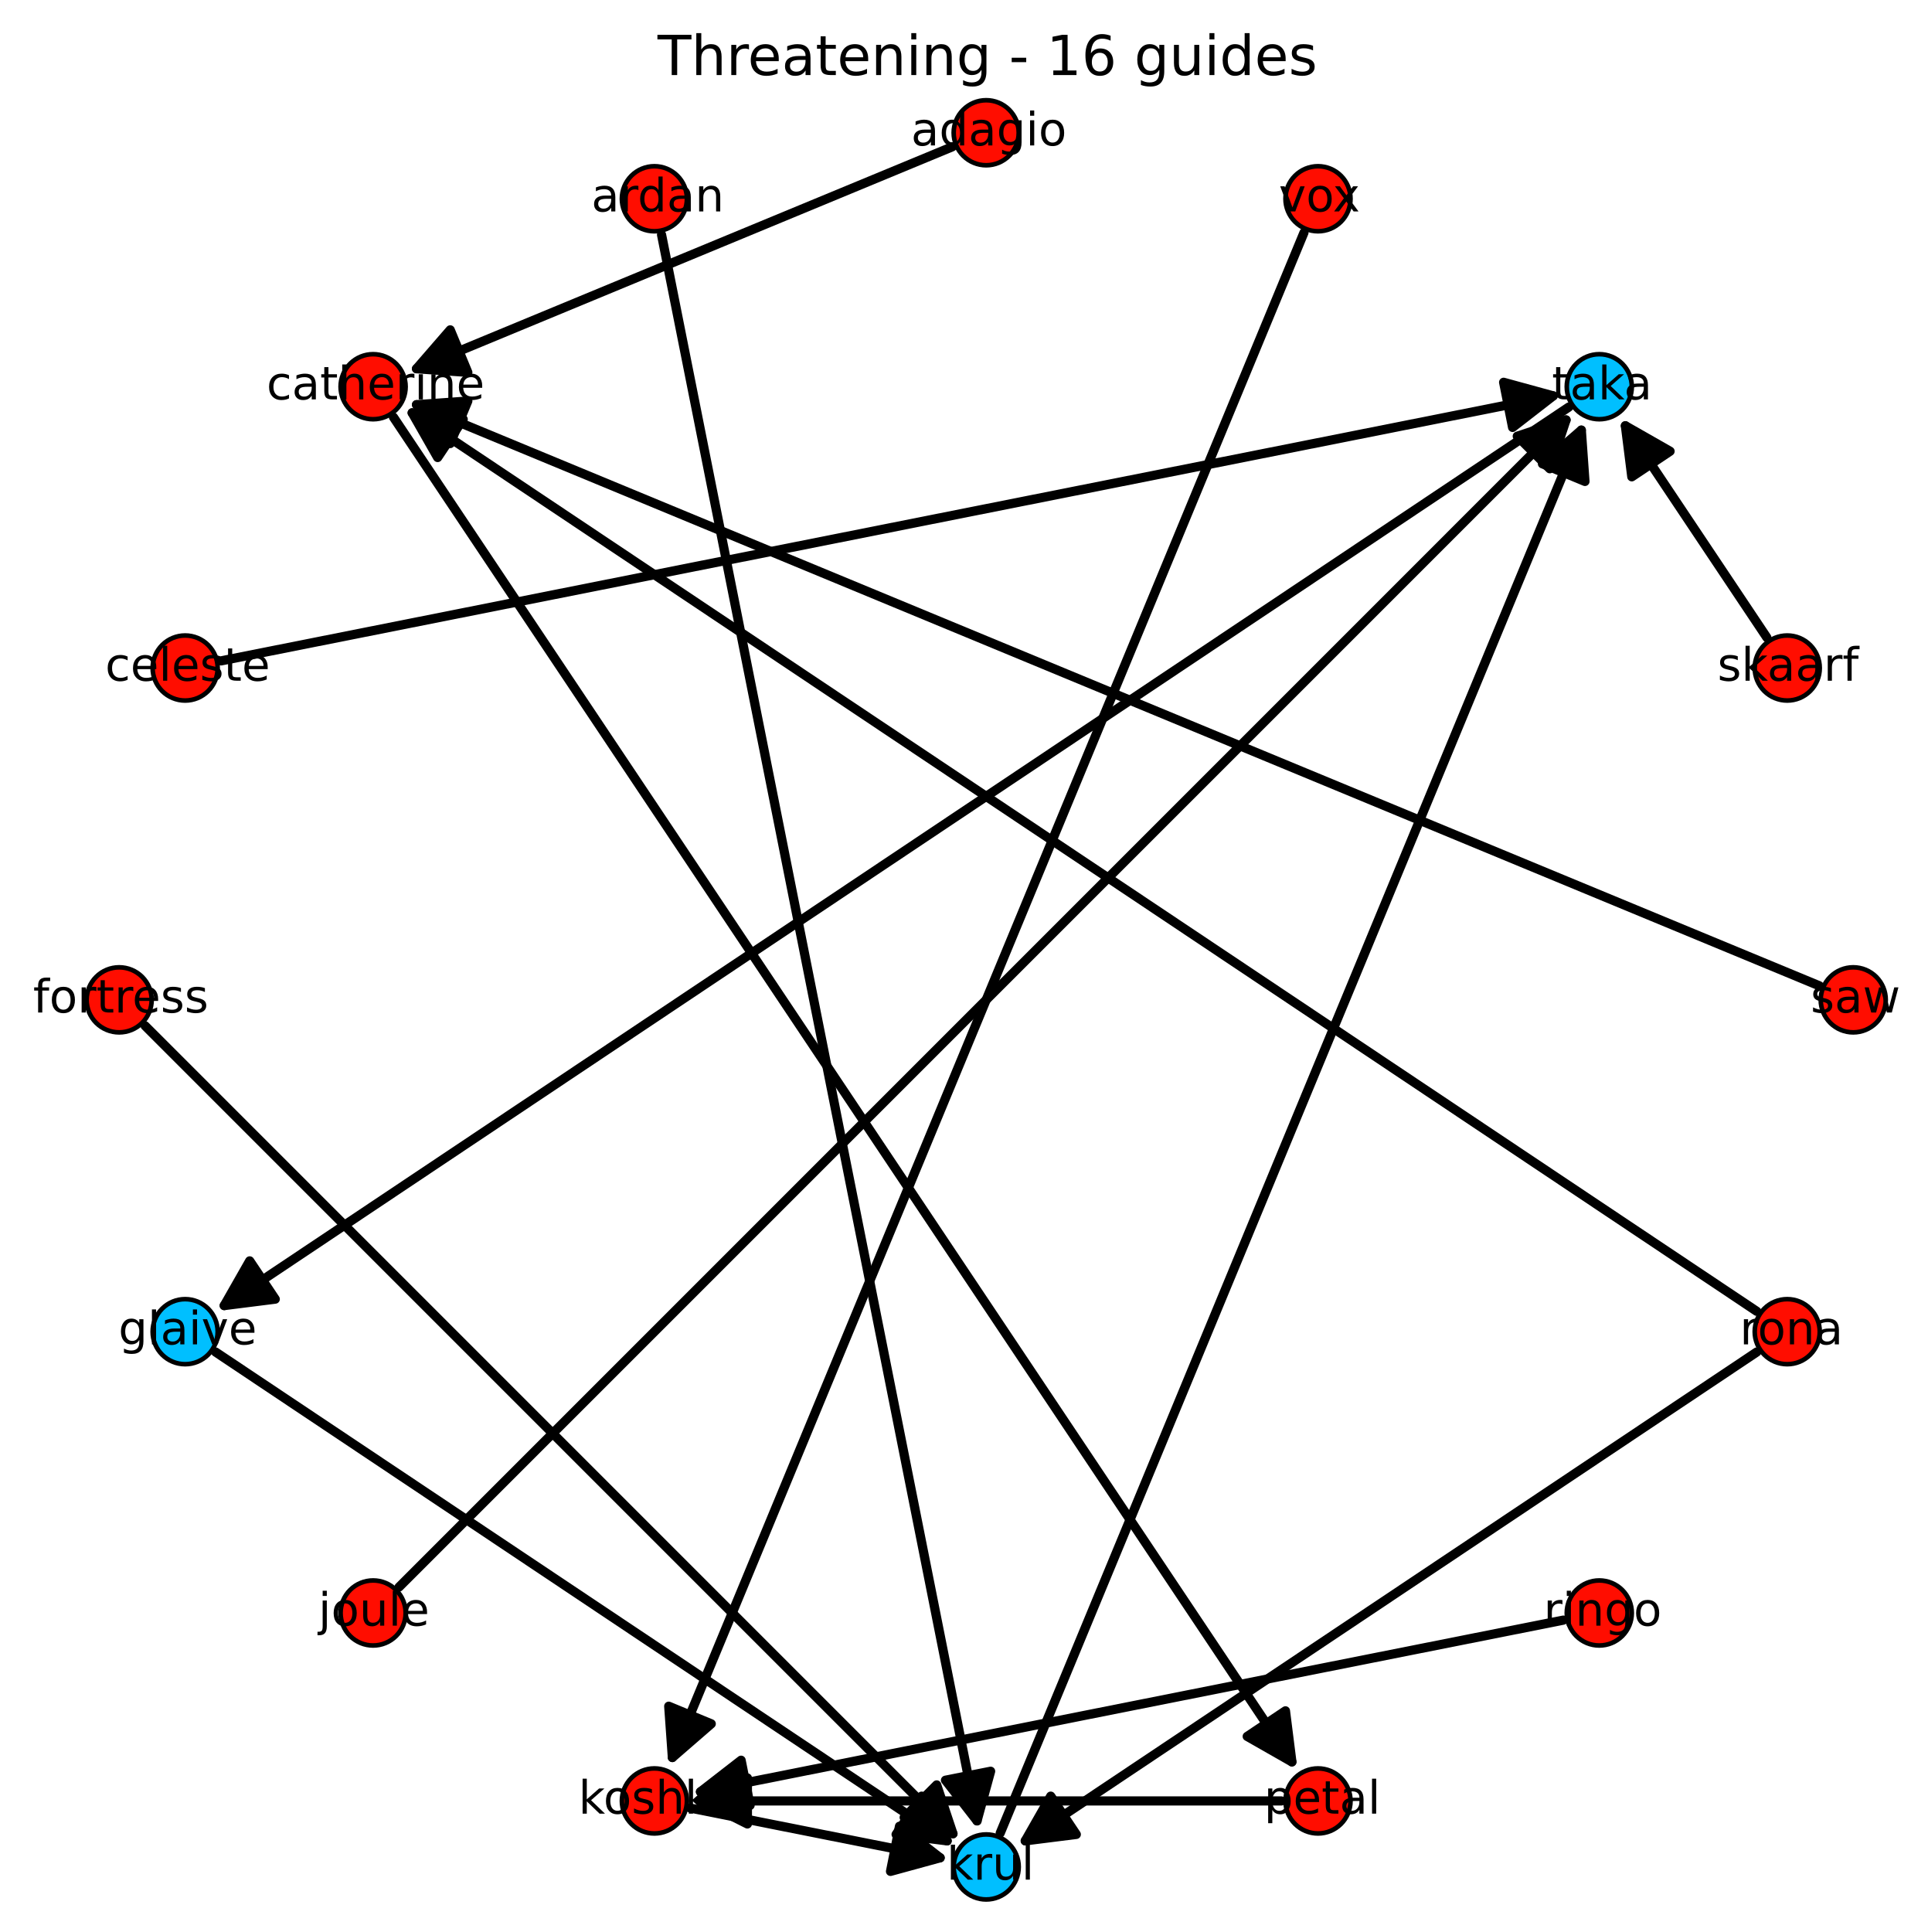
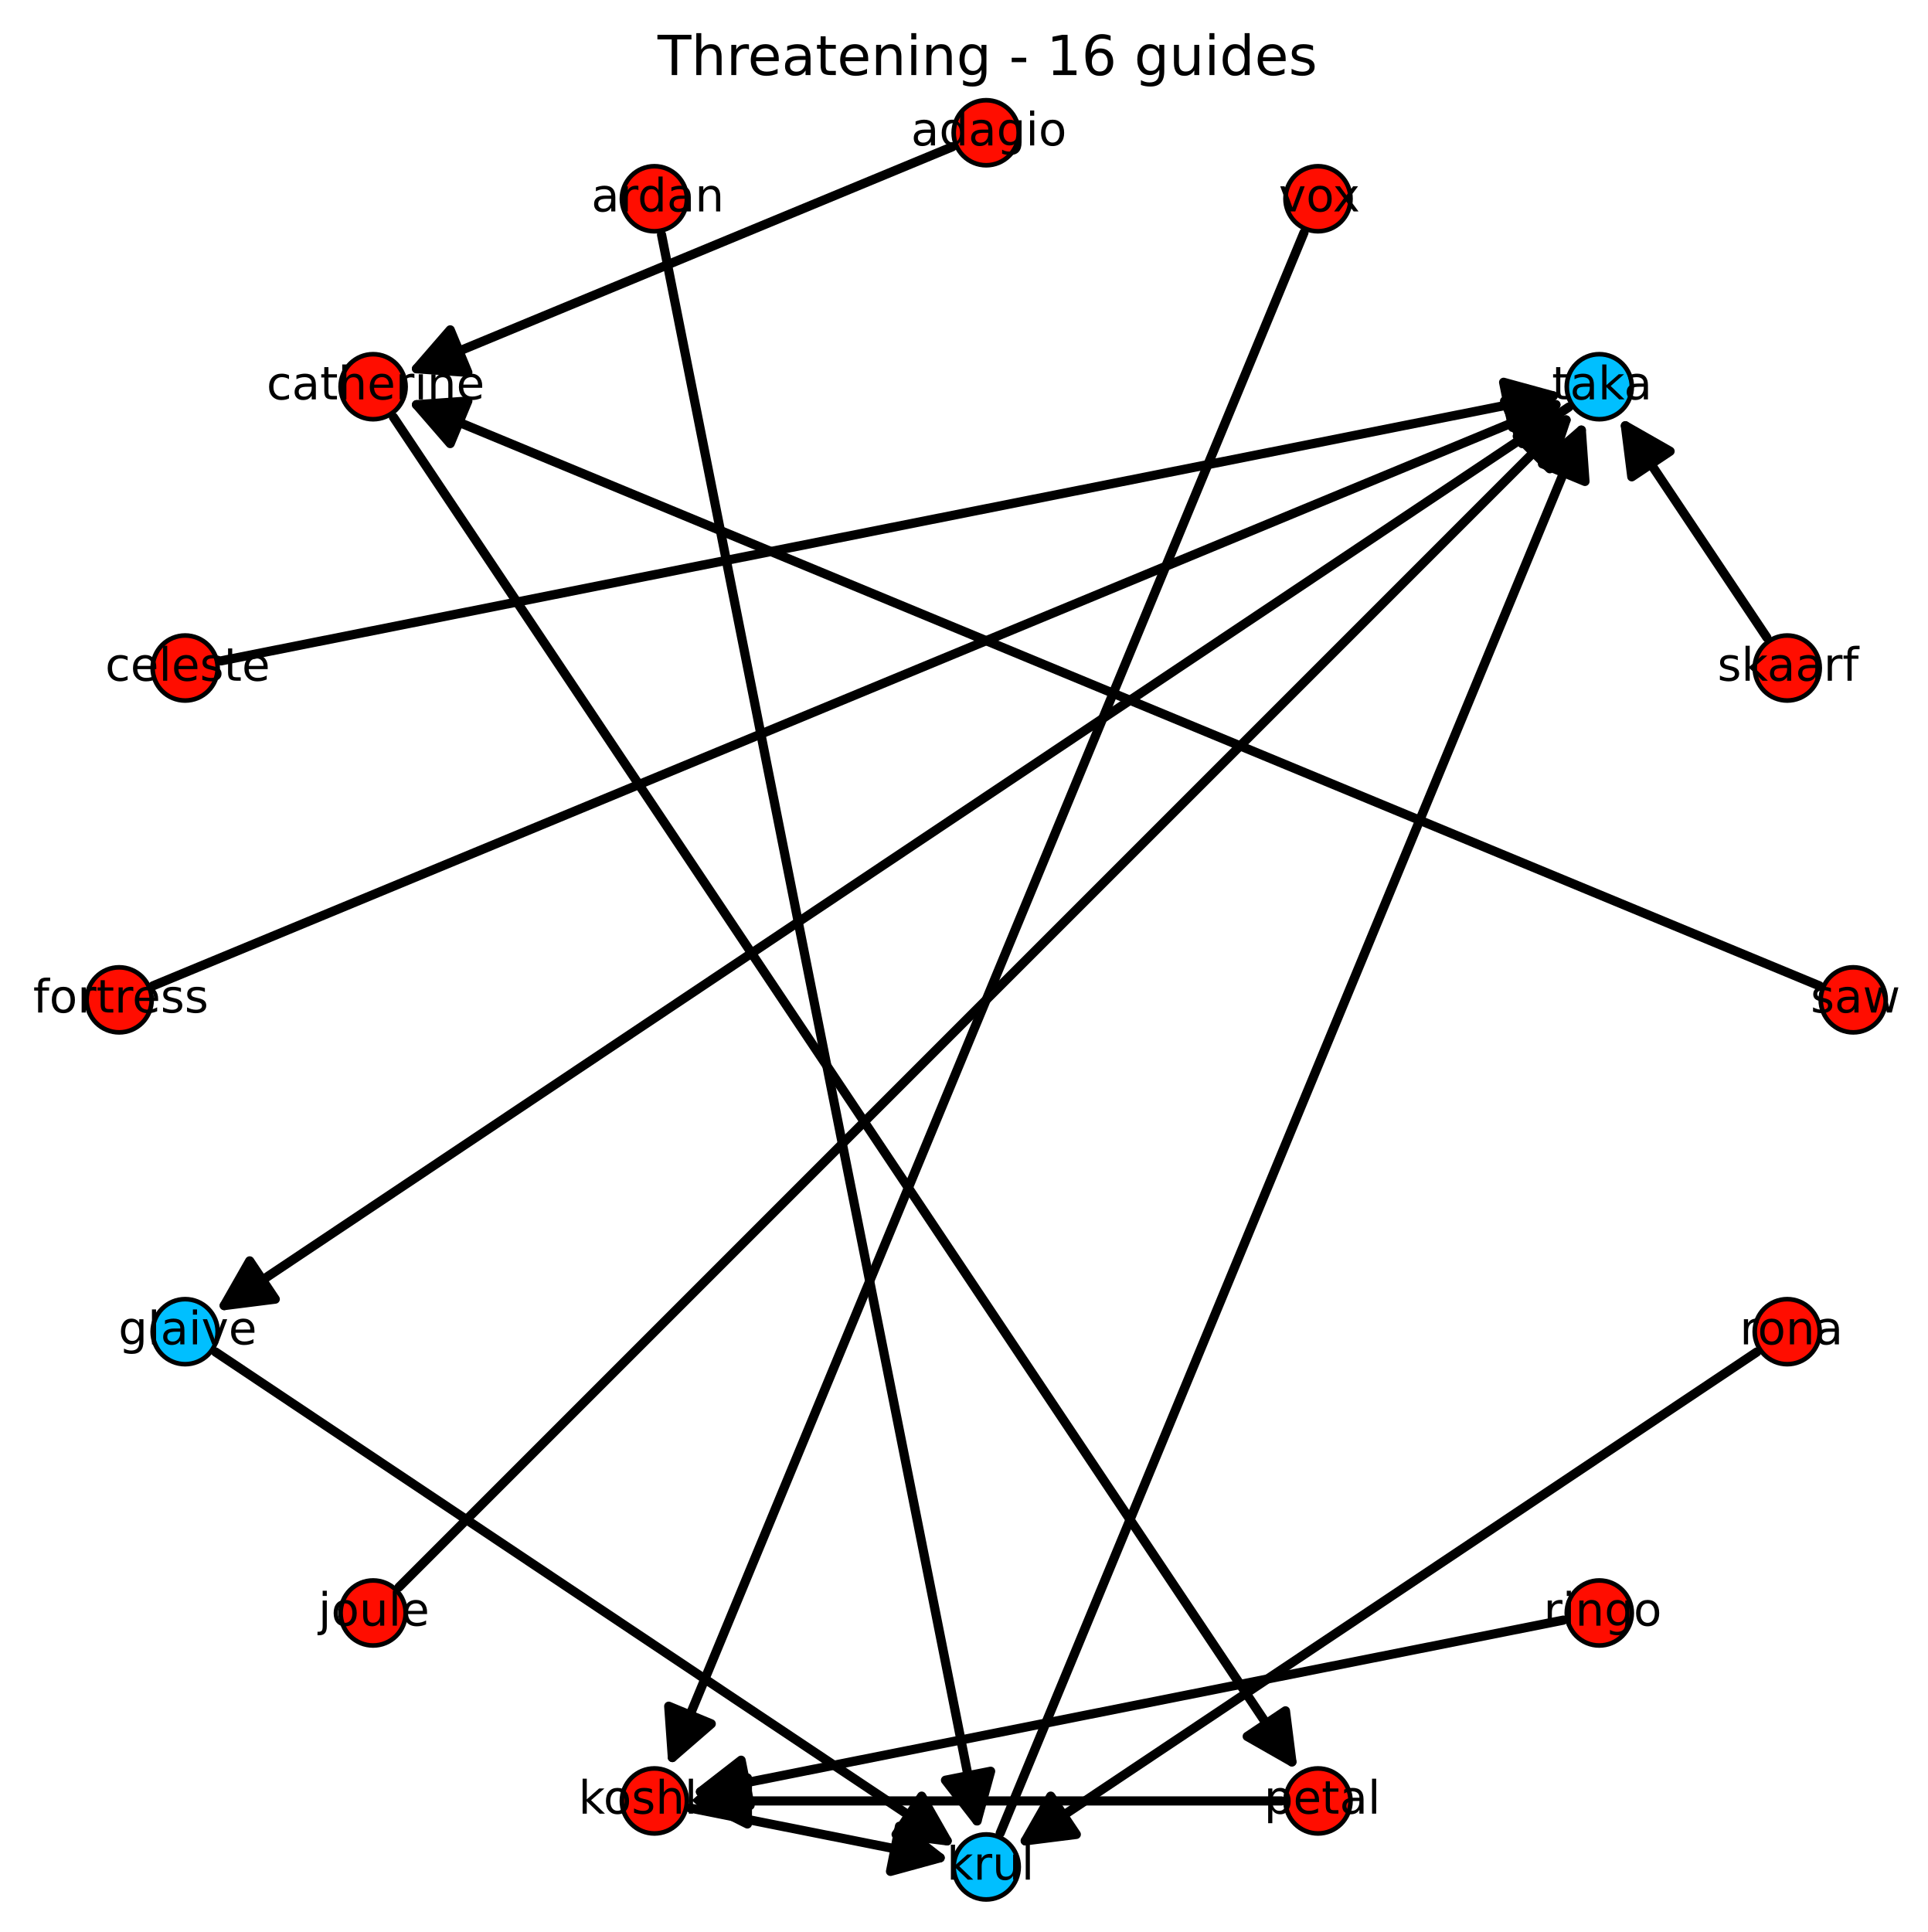
<svg xmlns="http://www.w3.org/2000/svg" xmlns:xlink="http://www.w3.org/1999/xlink" height="420pt" version="1.1" viewBox="0 0 419 420" width="419pt">
  <defs>
    <style type="text/css">
*{stroke-linecap:butt;stroke-linejoin:round;}
  </style>
  </defs>
  <g id="figure_1">
    <g id="patch_1">
      <path d=" M0 420.598 L419.383 420.598 L419.383 0 L0 0 z " style="fill:#ffffff;" />
    </g>
    <g id="axes_1">
      <g id="patch_2">
        <path d=" M18.366 413.398 L410.445 413.398 L410.445 21.318 L18.366 21.318 z " style="fill:#ffffff;" />
      </g>
      <g id="patch_3">
-         <path clip-path="url(#pb7fbeb4136)" d=" M31.546 222.999 Q120.153 311.606 207.18 398.632" style="fill:none;stroke:#000000;stroke-linecap:round;stroke-width:2.0;" />
-         <path clip-path="url(#pb7fbeb4136)" d=" M203.644 388.026 L207.18 398.632 L196.573 395.097 L203.644 388.026 z " style="stroke:#000000;stroke-linecap:round;stroke-width:2.0;" />
-       </g>
-       <g id="patch_4">
        <path clip-path="url(#pb7fbeb4136)" d=" M207.031 31.913 Q147.76 56.464 90.556 80.158" style="fill:none;stroke:#000000;stroke-linecap:round;stroke-width:2.0;" />
        <path clip-path="url(#pb7fbeb4136)" d=" M101.708 80.951 L90.556 80.158 L97.881 71.712 L101.708 80.951 z " style="stroke:#000000;stroke-linecap:round;stroke-width:2.0;" />
      </g>
-       <g id="patch_5">
+       <g id="patch_4">
        <path clip-path="url(#pb7fbeb4136)" d=" M48.084 143.665 Q193.978 114.645 337.68 86.061" style="fill:none;stroke:#000000;stroke-linecap:round;stroke-width:2.0;" />
        <path clip-path="url(#pb7fbeb4136)" d=" M326.897 83.108 L337.68 86.061 L328.847 92.915 L326.897 83.108 z " style="stroke:#000000;stroke-linecap:round;stroke-width:2.0;" />
      </g>
-       <g id="patch_6">
+       <g id="patch_5">
        <path clip-path="url(#pb7fbeb4136)" d=" M143.827 51.034 Q178.338 224.533 212.413 395.839" style="fill:none;stroke:#000000;stroke-linecap:round;stroke-width:2.0;" />
        <path clip-path="url(#pb7fbeb4136)" d=" M215.366 385.056 L212.413 395.839 L205.558 387.006 L215.366 385.056 z " style="stroke:#000000;stroke-linecap:round;stroke-width:2.0;" />
      </g>
-       <g id="patch_7">
+       <g id="patch_6">
        <path clip-path="url(#pb7fbeb4136)" d=" M48.749 283.818 Q193.975 186.781 341.06 88.502" style="fill:none;stroke:#000000;stroke-linecap:round;stroke-width:2.0;" />
        <path clip-path="url(#pb7fbeb4136)" d=" M59.842 282.419 L48.749 283.818 L54.286 274.105 L59.842 282.419 z " style="stroke:#000000;stroke-linecap:round;stroke-width:2.0;" />
      </g>
-       <g id="patch_8">
+       <g id="patch_7">
        <path clip-path="url(#pb7fbeb4136)" d=" M152.29 389.516 Q244.984 371.078 339.871 352.204" style="fill:none;stroke:#000000;stroke-linecap:round;stroke-width:2.0;" />
        <path clip-path="url(#pb7fbeb4136)" d=" M163.073 392.469 L152.29 389.516 L161.122 382.661 L163.073 392.469 z " style="stroke:#000000;stroke-linecap:round;stroke-width:2.0;" />
      </g>
-       <g id="patch_9">
+       <g id="patch_8">
        <path clip-path="url(#pb7fbeb4136)" d=" M146.18 382.069 Q214.405 217.358 283.487 50.581" style="fill:none;stroke:#000000;stroke-linecap:round;stroke-width:2.0;" />
        <path clip-path="url(#pb7fbeb4136)" d=" M154.626 374.744 L146.18 382.069 L145.387 370.917 L154.626 374.744 z " style="stroke:#000000;stroke-linecap:round;stroke-width:2.0;" />
      </g>
-       <g id="patch_10">
+       <g id="patch_9">
        <path clip-path="url(#pb7fbeb4136)" d=" M150.093 393.066 Q178.338 398.684 204.389 403.866" style="fill:none;stroke:#000000;stroke-linecap:round;stroke-width:2.0;" />
        <path clip-path="url(#pb7fbeb4136)" d=" M195.557 397.011 L204.389 403.866 L193.606 406.819 L195.557 397.011 z " style="stroke:#000000;stroke-linecap:round;stroke-width:2.0;" />
+       </g>
+       <g id="patch_10">
+         <path clip-path="url(#pb7fbeb4136)" d=" M33.278 214.304 Q186.801 150.713 338.258 87.978" style="fill:none;stroke:#000000;stroke-linecap:round;stroke-width:2.0;" />
+         <path clip-path="url(#pb7fbeb4136)" d=" M327.105 87.185 L338.258 87.978 L330.932 96.424 L327.105 87.185 z " style="stroke:#000000;stroke-linecap:round;stroke-width:2.0;" />
      </g>
      <g id="patch_11">
        <path clip-path="url(#pb7fbeb4136)" d=" M217.459 398.486 Q281.05 244.963 343.786 93.506" style="fill:none;stroke:#000000;stroke-linecap:round;stroke-width:2.0;" />
        <path clip-path="url(#pb7fbeb4136)" d=" M335.34 100.831 L343.786 93.506 L344.579 104.658 L335.34 100.831 z " style="stroke:#000000;stroke-linecap:round;stroke-width:2.0;" />
      </g>
      <g id="patch_12">
        <path clip-path="url(#pb7fbeb4136)" d=" M152.488 391.509 Q214.406 391.509 278.56 391.509" style="fill:none;stroke:#000000;stroke-linecap:round;stroke-width:2.0;" />
        <path clip-path="url(#pb7fbeb4136)" d=" M162.488 396.509 L152.488 391.509 L162.488 386.509 L162.488 396.509 z " style="stroke:#000000;stroke-linecap:round;stroke-width:2.0;" />
      </g>
      <g id="patch_13">
        <path clip-path="url(#pb7fbeb4136)" d=" M86.76 345.004 Q214.405 217.358 340.47 91.293" style="fill:none;stroke:#000000;stroke-linecap:round;stroke-width:2.0;" />
        <path clip-path="url(#pb7fbeb4136)" d=" M329.863 94.829 L340.47 91.293 L336.935 101.9 L329.863 94.829 z " style="stroke:#000000;stroke-linecap:round;stroke-width:2.0;" />
      </g>
      <g id="patch_14">
        <path clip-path="url(#pb7fbeb4136)" d=" M222.9 400.182 Q301.482 347.675 381.924 293.926" style="fill:none;stroke:#000000;stroke-linecap:round;stroke-width:2.0;" />
        <path clip-path="url(#pb7fbeb4136)" d=" M233.993 398.784 L222.9 400.182 L228.437 390.469 L233.993 398.784 z " style="stroke:#000000;stroke-linecap:round;stroke-width:2.0;" />
      </g>
      <g id="patch_15">
-         <path clip-path="url(#pb7fbeb4136)" d=" M89.611 89.745 Q234.837 186.782 381.922 285.061" style="fill:none;stroke:#000000;stroke-linecap:round;stroke-width:2.0;" />
-         <path clip-path="url(#pb7fbeb4136)" d=" M95.148 99.458 L89.611 89.745 L100.703 91.143 L95.148 99.458 z " style="stroke:#000000;stroke-linecap:round;stroke-width:2.0;" />
-       </g>
-       <g id="patch_16">
        <path clip-path="url(#pb7fbeb4136)" d=" M90.554 87.978 Q242.011 150.714 395.534 214.305" style="fill:none;stroke:#000000;stroke-linecap:round;stroke-width:2.0;" />
        <path clip-path="url(#pb7fbeb4136)" d=" M97.88 96.424 L90.554 87.978 L101.706 87.185 L97.88 96.424 z " style="stroke:#000000;stroke-linecap:round;stroke-width:2.0;" />
      </g>
-       <g id="patch_17">
+       <g id="patch_16">
        <path clip-path="url(#pb7fbeb4136)" d=" M85.55 90.704 Q183.829 237.789 280.866 383.015" style="fill:none;stroke:#000000;stroke-linecap:round;stroke-width:2.0;" />
        <path clip-path="url(#pb7fbeb4136)" d=" M279.467 371.923 L280.866 383.015 L271.153 377.479 L279.467 371.923 z " style="stroke:#000000;stroke-linecap:round;stroke-width:2.0;" />
      </g>
-       <g id="patch_18">
+       <g id="patch_17">
        <path clip-path="url(#pb7fbeb4136)" d=" M46.889 293.928 Q127.331 347.677 205.913 400.184" style="fill:none;stroke:#000000;stroke-linecap:round;stroke-width:2.0;" />
        <path clip-path="url(#pb7fbeb4136)" d=" M200.376 390.471 L205.913 400.184 L194.821 398.785 L200.376 390.471 z " style="stroke:#000000;stroke-linecap:round;stroke-width:2.0;" />
      </g>
-       <g id="patch_19">
+       <g id="patch_18">
        <path clip-path="url(#pb7fbeb4136)" d=" M384.125 138.59 Q368.126 114.645 353.369 92.56" style="fill:none;stroke:#000000;stroke-linecap:round;stroke-width:2.0;" />
        <path clip-path="url(#pb7fbeb4136)" d=" M354.767 103.652 L353.369 92.56 L363.082 98.097 L354.767 103.652 z " style="stroke:#000000;stroke-linecap:round;stroke-width:2.0;" />
      </g>
      <g id="matplotlib.axis_1" />
      <g id="matplotlib.axis_2" />
      <g id="text_1">
        <defs>
          <path id="BitstreamVeraSans-Roman-20" />
          <path d=" M12.406 8.297 L28.516 8.297 L28.516 63.922 L10.984 60.406 L10.984 69.391 L28.422 72.906 L38.281 72.906 L38.281 8.297 L54.391 8.297 L54.391 0 L12.406 0 z " id="BitstreamVeraSans-Roman-31" />
          <path d=" M33.016 40.375 Q26.375 40.375 22.484 35.828 Q18.609 31.297 18.609 23.391 Q18.609 15.531 22.484 10.953 Q26.375 6.391 33.016 6.391 Q39.656 6.391 43.531 10.953 Q47.406 15.531 47.406 23.391 Q47.406 31.297 43.531 35.828 Q39.656 40.375 33.016 40.375 M52.594 71.297 L52.594 62.312 Q48.875 64.062 45.094 64.984 Q41.312 65.922 37.594 65.922 Q27.828 65.922 22.672 59.328 Q17.531 52.734 16.797 39.406 Q19.672 43.656 24.016 45.922 Q28.375 48.188 33.594 48.188 Q44.578 48.188 50.953 41.516 Q57.328 34.859 57.328 23.391 Q57.328 12.156 50.688 5.359 Q44.047 -1.422 33.016 -1.422 Q20.359 -1.422 13.672 8.266 Q6.984 17.969 6.984 36.375 Q6.984 53.656 15.188 63.938 Q23.391 74.219 37.203 74.219 Q40.922 74.219 44.703 73.484 Q48.484 72.75 52.594 71.297" id="BitstreamVeraSans-Roman-36" />
          <path d=" M54.891 33.016 L54.891 0 L45.906 0 L45.906 32.719 Q45.906 40.484 42.875 44.328 Q39.844 48.188 33.797 48.188 Q26.516 48.188 22.312 43.547 Q18.109 38.922 18.109 30.906 L18.109 0 L9.078 0 L9.078 54.688 L18.109 54.688 L18.109 46.188 Q21.344 51.125 25.703 53.562 Q30.078 56 35.797 56 Q45.219 56 50.047 50.172 Q54.891 44.344 54.891 33.016" id="BitstreamVeraSans-Roman-6e" />
          <path d=" M34.281 27.484 Q23.391 27.484 19.188 25 Q14.984 22.516 14.984 16.5 Q14.984 11.719 18.141 8.906 Q21.297 6.109 26.703 6.109 Q34.188 6.109 38.703 11.406 Q43.219 16.703 43.219 25.484 L43.219 27.484 z  M52.203 31.203 L52.203 0 L43.219 0 L43.219 8.297 Q40.141 3.328 35.547 0.953 Q30.953 -1.422 24.312 -1.422 Q15.922 -1.422 10.953 3.297 Q6 8.016 6 15.922 Q6 25.141 12.172 29.828 Q18.359 34.516 30.609 34.516 L43.219 34.516 L43.219 35.406 Q43.219 41.609 39.141 45 Q35.062 48.391 27.688 48.391 Q23 48.391 18.547 47.266 Q14.109 46.141 10.016 43.891 L10.016 52.203 Q14.938 54.109 19.578 55.047 Q24.219 56 28.609 56 Q40.484 56 46.344 49.844 Q52.203 43.703 52.203 31.203" id="BitstreamVeraSans-Roman-61" />
          <path d=" M44.281 53.078 L44.281 44.578 Q40.484 46.531 36.375 47.5 Q32.281 48.484 27.875 48.484 Q21.188 48.484 17.844 46.438 Q14.5 44.391 14.5 40.281 Q14.5 37.156 16.891 35.375 Q19.281 33.594 26.516 31.984 L29.594 31.297 Q39.156 29.25 43.188 25.516 Q47.219 21.781 47.219 15.094 Q47.219 7.469 41.188 3.016 Q35.156 -1.422 24.609 -1.422 Q20.219 -1.422 15.453 -0.562 Q10.688 0.297 5.422 2 L5.422 11.281 Q10.406 8.688 15.234 7.391 Q20.062 6.109 24.812 6.109 Q31.156 6.109 34.562 8.281 Q37.984 10.453 37.984 14.406 Q37.984 18.062 35.516 20.016 Q33.062 21.969 24.703 23.781 L21.578 24.516 Q13.234 26.266 9.516 29.906 Q5.812 33.547 5.812 39.891 Q5.812 47.609 11.281 51.797 Q16.75 56 26.812 56 Q31.781 56 36.172 55.266 Q40.578 54.547 44.281 53.078" id="BitstreamVeraSans-Roman-73" />
          <path d=" M-0.297 72.906 L61.375 72.906 L61.375 64.594 L35.5 64.594 L35.5 0 L25.594 0 L25.594 64.594 L-0.297 64.594 z " id="BitstreamVeraSans-Roman-54" />
          <path d=" M54.891 33.016 L54.891 0 L45.906 0 L45.906 32.719 Q45.906 40.484 42.875 44.328 Q39.844 48.188 33.797 48.188 Q26.516 48.188 22.312 43.547 Q18.109 38.922 18.109 30.906 L18.109 0 L9.078 0 L9.078 75.984 L18.109 75.984 L18.109 46.188 Q21.344 51.125 25.703 53.562 Q30.078 56 35.797 56 Q45.219 56 50.047 50.172 Q54.891 44.344 54.891 33.016" id="BitstreamVeraSans-Roman-68" />
          <path d=" M45.406 46.391 L45.406 75.984 L54.391 75.984 L54.391 0 L45.406 0 L45.406 8.203 Q42.578 3.328 38.25 0.953 Q33.938 -1.422 27.875 -1.422 Q17.969 -1.422 11.734 6.484 Q5.516 14.406 5.516 27.297 Q5.516 40.188 11.734 48.094 Q17.969 56 27.875 56 Q33.938 56 38.25 53.625 Q42.578 51.266 45.406 46.391 M14.797 27.297 Q14.797 17.391 18.875 11.75 Q22.953 6.109 30.078 6.109 Q37.203 6.109 41.297 11.75 Q45.406 17.391 45.406 27.297 Q45.406 37.203 41.297 42.844 Q37.203 48.484 30.078 48.484 Q22.953 48.484 18.875 42.844 Q14.797 37.203 14.797 27.297" id="BitstreamVeraSans-Roman-64" />
          <path d=" M56.203 29.594 L56.203 25.203 L14.891 25.203 Q15.484 15.922 20.484 11.062 Q25.484 6.203 34.422 6.203 Q39.594 6.203 44.453 7.469 Q49.312 8.734 54.109 11.281 L54.109 2.781 Q49.266 0.734 44.188 -0.344 Q39.109 -1.422 33.891 -1.422 Q20.797 -1.422 13.156 6.188 Q5.516 13.812 5.516 26.812 Q5.516 40.234 12.766 48.109 Q20.016 56 32.328 56 Q43.359 56 49.781 48.891 Q56.203 41.797 56.203 29.594 M47.219 32.234 Q47.125 39.594 43.094 43.984 Q39.062 48.391 32.422 48.391 Q24.906 48.391 20.391 44.141 Q15.875 39.891 15.188 32.172 z " id="BitstreamVeraSans-Roman-65" />
          <path d=" M9.422 54.688 L18.406 54.688 L18.406 0 L9.422 0 z  M9.422 75.984 L18.406 75.984 L18.406 64.594 L9.422 64.594 z " id="BitstreamVeraSans-Roman-69" />
          <path d=" M18.312 70.219 L18.312 54.688 L36.812 54.688 L36.812 47.703 L18.312 47.703 L18.312 18.016 Q18.312 11.328 20.141 9.422 Q21.969 7.516 27.594 7.516 L36.812 7.516 L36.812 0 L27.594 0 Q17.188 0 13.234 3.875 Q9.281 7.766 9.281 18.016 L9.281 47.703 L2.688 47.703 L2.688 54.688 L9.281 54.688 L9.281 70.219 z " id="BitstreamVeraSans-Roman-74" />
          <path d=" M8.5 21.578 L8.5 54.688 L17.484 54.688 L17.484 21.922 Q17.484 14.156 20.5 10.266 Q23.531 6.391 29.594 6.391 Q36.859 6.391 41.078 11.031 Q45.312 15.672 45.312 23.688 L45.312 54.688 L54.297 54.688 L54.297 0 L45.312 0 L45.312 8.406 Q42.047 3.422 37.719 1 Q33.406 -1.422 27.688 -1.422 Q18.266 -1.422 13.375 4.438 Q8.5 10.297 8.5 21.578" id="BitstreamVeraSans-Roman-75" />
          <path d=" M41.109 46.297 Q39.594 47.172 37.812 47.578 Q36.031 48 33.891 48 Q26.266 48 22.188 43.047 Q18.109 38.094 18.109 28.812 L18.109 0 L9.078 0 L9.078 54.688 L18.109 54.688 L18.109 46.188 Q20.953 51.172 25.484 53.578 Q30.031 56 36.531 56 Q37.453 56 38.578 55.875 Q39.703 55.766 41.062 55.516 z " id="BitstreamVeraSans-Roman-72" />
          <path d=" M45.406 27.984 Q45.406 37.75 41.375 43.109 Q37.359 48.484 30.078 48.484 Q22.859 48.484 18.828 43.109 Q14.797 37.75 14.797 27.984 Q14.797 18.266 18.828 12.891 Q22.859 7.516 30.078 7.516 Q37.359 7.516 41.375 12.891 Q45.406 18.266 45.406 27.984 M54.391 6.781 Q54.391 -7.172 48.188 -13.984 Q42 -20.797 29.203 -20.797 Q24.469 -20.797 20.266 -20.094 Q16.062 -19.391 12.109 -17.922 L12.109 -9.188 Q16.062 -11.328 19.922 -12.344 Q23.781 -13.375 27.781 -13.375 Q36.625 -13.375 41.016 -8.766 Q45.406 -4.156 45.406 5.172 L45.406 9.625 Q42.625 4.781 38.281 2.391 Q33.938 0 27.875 0 Q17.828 0 11.672 7.656 Q5.516 15.328 5.516 27.984 Q5.516 40.672 11.672 48.328 Q17.828 56 27.875 56 Q33.938 56 38.281 53.609 Q42.625 51.219 45.406 46.391 L45.406 54.688 L54.391 54.688 z " id="BitstreamVeraSans-Roman-67" />
          <path d=" M4.891 31.391 L31.203 31.391 L31.203 23.391 L4.891 23.391 z " id="BitstreamVeraSans-Roman-2d" />
        </defs>
        <g transform="translate(142.9623 16.31812)scale(0.12 -0.12)">
          <use xlink:href="#BitstreamVeraSans-Roman-54" />
          <use x="61.084" xlink:href="#BitstreamVeraSans-Roman-68" />
          <use x="124.463" xlink:href="#BitstreamVeraSans-Roman-72" />
          <use x="163.326" xlink:href="#BitstreamVeraSans-Roman-65" />
          <use x="224.85" xlink:href="#BitstreamVeraSans-Roman-61" />
          <use x="286.129" xlink:href="#BitstreamVeraSans-Roman-74" />
          <use x="325.338" xlink:href="#BitstreamVeraSans-Roman-65" />
          <use x="386.861" xlink:href="#BitstreamVeraSans-Roman-6e" />
          <use x="450.24" xlink:href="#BitstreamVeraSans-Roman-69" />
          <use x="478.023" xlink:href="#BitstreamVeraSans-Roman-6e" />
          <use x="541.402" xlink:href="#BitstreamVeraSans-Roman-67" />
          <use x="604.879" xlink:href="#BitstreamVeraSans-Roman-20" />
          <use x="636.666" xlink:href="#BitstreamVeraSans-Roman-2d" />
          <use x="672.75" xlink:href="#BitstreamVeraSans-Roman-20" />
          <use x="704.537" xlink:href="#BitstreamVeraSans-Roman-31" />
          <use x="768.16" xlink:href="#BitstreamVeraSans-Roman-36" />
          <use x="831.783" xlink:href="#BitstreamVeraSans-Roman-20" />
          <use x="863.57" xlink:href="#BitstreamVeraSans-Roman-67" />
          <use x="927.047" xlink:href="#BitstreamVeraSans-Roman-75" />
          <use x="990.426" xlink:href="#BitstreamVeraSans-Roman-69" />
          <use x="1018.209" xlink:href="#BitstreamVeraSans-Roman-64" />
          <use x="1081.686" xlink:href="#BitstreamVeraSans-Roman-65" />
          <use x="1143.209" xlink:href="#BitstreamVeraSans-Roman-73" />
        </g>
      </g>
      <g id="PathCollection_1">
        <defs>
          <path d=" M0 7.071 C1.875 7.071 3.674 6.326 5 5 C6.326 3.674 7.071 1.875 7.071 0 C7.071 -1.875 6.326 -3.674 5 -5 C3.674 -6.326 1.875 -7.071 0 -7.071 C-1.875 -7.071 -3.674 -6.326 -5 -5 C-6.326 -3.674 -7.071 -1.875 -7.071 0 C-7.071 1.875 -6.326 3.674 -5 5 C-3.674 6.326 -1.875 7.071 0 7.071 z " id="C0_0_483d1e1a4f" />
        </defs>
        <use style="fill:#00bfff;stroke:#000000;" x="214.405" xlink:href="#C0_0_483d1e1a4f" y="405.858" />
        <use style="fill:#00bfff;stroke:#000000;" x="347.695" xlink:href="#C0_0_483d1e1a4f" y="84.068" />
        <use style="fill:#00bfff;stroke:#000000;" x="40.254" xlink:href="#C0_0_483d1e1a4f" y="289.494" />
        <use style="fill:#ff0d00;stroke:#000000;" x="214.405" xlink:href="#C0_0_483d1e1a4f" y="28.858" />
        <use style="fill:#ff0d00;stroke:#000000;" x="142.27" xlink:href="#C0_0_483d1e1a4f" y="43.207" />
        <use style="fill:#ff0d00;stroke:#000000;" x="286.541" xlink:href="#C0_0_483d1e1a4f" y="43.207" />
        <use style="fill:#ff0d00;stroke:#000000;" x="40.254" xlink:href="#C0_0_483d1e1a4f" y="145.222" />
        <use style="fill:#ff0d00;stroke:#000000;" x="347.695" xlink:href="#C0_0_483d1e1a4f" y="350.648" />
        <use style="fill:#ff0d00;stroke:#000000;" x="81.116" xlink:href="#C0_0_483d1e1a4f" y="84.068" />
        <use style="fill:#ff0d00;stroke:#000000;" x="388.557" xlink:href="#C0_0_483d1e1a4f" y="145.222" />
        <use style="fill:#ff0d00;stroke:#000000;" x="142.27" xlink:href="#C0_0_483d1e1a4f" y="391.509" />
        <use style="fill:#ff0d00;stroke:#000000;" x="286.541" xlink:href="#C0_0_483d1e1a4f" y="391.509" />
        <use style="fill:#ff0d00;stroke:#000000;" x="388.557" xlink:href="#C0_0_483d1e1a4f" y="289.494" />
        <use style="fill:#ff0d00;stroke:#000000;" x="402.905" xlink:href="#C0_0_483d1e1a4f" y="217.358" />
        <use style="fill:#ff0d00;stroke:#000000;" x="81.116" xlink:href="#C0_0_483d1e1a4f" y="350.648" />
        <use style="fill:#ff0d00;stroke:#000000;" x="25.905" xlink:href="#C0_0_483d1e1a4f" y="217.358" />
      </g>
      <g id="text_2">
        <defs>
          <path d=" M30.609 48.391 Q23.391 48.391 19.188 42.75 Q14.984 37.109 14.984 27.297 Q14.984 17.484 19.156 11.844 Q23.344 6.203 30.609 6.203 Q37.797 6.203 41.984 11.859 Q46.188 17.531 46.188 27.297 Q46.188 37.016 41.984 42.703 Q37.797 48.391 30.609 48.391 M30.609 56 Q42.328 56 49.016 48.375 Q55.719 40.766 55.719 27.297 Q55.719 13.875 49.016 6.219 Q42.328 -1.422 30.609 -1.422 Q18.844 -1.422 12.172 6.219 Q5.516 13.875 5.516 27.297 Q5.516 40.766 12.172 48.375 Q18.844 56 30.609 56" id="BitstreamVeraSans-Roman-6f" />
        </defs>
        <g transform="translate(198.0539 31.6175)scale(0.1 -0.1)">
          <use xlink:href="#BitstreamVeraSans-Roman-61" />
          <use x="61.279" xlink:href="#BitstreamVeraSans-Roman-64" />
          <use x="124.756" xlink:href="#BitstreamVeraSans-Roman-61" />
          <use x="186.035" xlink:href="#BitstreamVeraSans-Roman-67" />
          <use x="249.512" xlink:href="#BitstreamVeraSans-Roman-69" />
          <use x="277.295" xlink:href="#BitstreamVeraSans-Roman-6f" />
        </g>
      </g>
      <g id="text_3">
        <g transform="translate(128.5548 45.96621)scale(0.1 -0.1)">
          <use xlink:href="#BitstreamVeraSans-Roman-61" />
          <use x="61.279" xlink:href="#BitstreamVeraSans-Roman-72" />
          <use x="100.643" xlink:href="#BitstreamVeraSans-Roman-64" />
          <use x="164.119" xlink:href="#BitstreamVeraSans-Roman-61" />
          <use x="225.398" xlink:href="#BitstreamVeraSans-Roman-6e" />
        </g>
      </g>
      <g id="text_4">
        <defs>
          <path d=" M48.781 52.594 L48.781 44.188 Q44.969 46.297 41.141 47.344 Q37.312 48.391 33.406 48.391 Q24.656 48.391 19.812 42.844 Q14.984 37.312 14.984 27.297 Q14.984 17.281 19.812 11.734 Q24.656 6.203 33.406 6.203 Q37.312 6.203 41.141 7.25 Q44.969 8.297 48.781 10.406 L48.781 2.094 Q45.016 0.344 40.984 -0.531 Q36.969 -1.422 32.422 -1.422 Q20.062 -1.422 12.781 6.344 Q5.516 14.109 5.516 27.297 Q5.516 40.672 12.859 48.328 Q20.219 56 33.016 56 Q37.156 56 41.109 55.141 Q45.062 54.297 48.781 52.594" id="BitstreamVeraSans-Roman-63" />
        </defs>
        <g transform="translate(57.94943 86.82787)scale(0.1 -0.1)">
          <use xlink:href="#BitstreamVeraSans-Roman-63" />
          <use x="54.98" xlink:href="#BitstreamVeraSans-Roman-61" />
          <use x="116.26" xlink:href="#BitstreamVeraSans-Roman-74" />
          <use x="155.469" xlink:href="#BitstreamVeraSans-Roman-68" />
          <use x="218.848" xlink:href="#BitstreamVeraSans-Roman-65" />
          <use x="280.371" xlink:href="#BitstreamVeraSans-Roman-72" />
          <use x="321.484" xlink:href="#BitstreamVeraSans-Roman-69" />
          <use x="349.268" xlink:href="#BitstreamVeraSans-Roman-6e" />
          <use x="412.646" xlink:href="#BitstreamVeraSans-Roman-65" />
        </g>
      </g>
      <g id="text_5">
        <defs>
          <path d=" M9.422 75.984 L18.406 75.984 L18.406 0 L9.422 0 z " id="BitstreamVeraSans-Roman-6c" />
        </defs>
        <g transform="translate(22.86355 147.9817)scale(0.1 -0.1)">
          <use xlink:href="#BitstreamVeraSans-Roman-63" />
          <use x="54.98" xlink:href="#BitstreamVeraSans-Roman-65" />
          <use x="116.504" xlink:href="#BitstreamVeraSans-Roman-6c" />
          <use x="144.287" xlink:href="#BitstreamVeraSans-Roman-65" />
          <use x="205.811" xlink:href="#BitstreamVeraSans-Roman-73" />
          <use x="257.91" xlink:href="#BitstreamVeraSans-Roman-74" />
          <use x="297.119" xlink:href="#BitstreamVeraSans-Roman-65" />
        </g>
      </g>
      <g id="text_6">
        <defs>
          <path d=" M37.109 75.984 L37.109 68.5 L28.516 68.5 Q23.688 68.5 21.797 66.547 Q19.922 64.594 19.922 59.516 L19.922 54.688 L34.719 54.688 L34.719 47.703 L19.922 47.703 L19.922 0 L10.891 0 L10.891 47.703 L2.297 47.703 L2.297 54.688 L10.891 54.688 L10.891 58.5 Q10.891 67.625 15.141 71.797 Q19.391 75.984 28.609 75.984 z " id="BitstreamVeraSans-Roman-66" />
        </defs>
        <g transform="translate(7.2 220.1175)scale(0.1 -0.1)">
          <use xlink:href="#BitstreamVeraSans-Roman-66" />
          <use x="35.205" xlink:href="#BitstreamVeraSans-Roman-6f" />
          <use x="96.387" xlink:href="#BitstreamVeraSans-Roman-72" />
          <use x="137.5" xlink:href="#BitstreamVeraSans-Roman-74" />
          <use x="176.709" xlink:href="#BitstreamVeraSans-Roman-72" />
          <use x="215.572" xlink:href="#BitstreamVeraSans-Roman-65" />
          <use x="277.096" xlink:href="#BitstreamVeraSans-Roman-73" />
          <use x="329.195" xlink:href="#BitstreamVeraSans-Roman-73" />
        </g>
      </g>
      <g id="text_7">
        <defs>
          <path d=" M2.984 54.688 L12.5 54.688 L29.594 8.797 L46.688 54.688 L56.203 54.688 L35.688 0 L23.484 0 z " id="BitstreamVeraSans-Roman-76" />
        </defs>
        <g transform="translate(25.74402 292.2533)scale(0.1 -0.1)">
          <use xlink:href="#BitstreamVeraSans-Roman-67" />
          <use x="63.477" xlink:href="#BitstreamVeraSans-Roman-6c" />
          <use x="91.26" xlink:href="#BitstreamVeraSans-Roman-61" />
          <use x="152.539" xlink:href="#BitstreamVeraSans-Roman-69" />
          <use x="180.322" xlink:href="#BitstreamVeraSans-Roman-76" />
          <use x="239.502" xlink:href="#BitstreamVeraSans-Roman-65" />
        </g>
      </g>
      <g id="text_8">
        <defs>
          <path d=" M9.422 54.688 L18.406 54.688 L18.406 -0.984 Q18.406 -11.422 14.422 -16.109 Q10.453 -20.797 1.609 -20.797 L-1.812 -20.797 L-1.812 -13.188 L0.594 -13.188 Q5.719 -13.188 7.562 -10.812 Q9.422 -8.453 9.422 -0.984 z  M9.422 75.984 L18.406 75.984 L18.406 64.594 L9.422 64.594 z " id="BitstreamVeraSans-Roman-6a" />
        </defs>
        <g transform="translate(69.20881 353.4071)scale(0.1 -0.1)">
          <use xlink:href="#BitstreamVeraSans-Roman-6a" />
          <use x="27.783" xlink:href="#BitstreamVeraSans-Roman-6f" />
          <use x="88.965" xlink:href="#BitstreamVeraSans-Roman-75" />
          <use x="152.344" xlink:href="#BitstreamVeraSans-Roman-6c" />
          <use x="180.127" xlink:href="#BitstreamVeraSans-Roman-65" />
        </g>
      </g>
      <g id="text_9">
        <defs>
          <path d=" M9.078 75.984 L18.109 75.984 L18.109 31.109 L44.922 54.688 L56.391 54.688 L27.391 29.109 L57.625 0 L45.906 0 L18.109 26.703 L18.109 0 L9.078 0 z " id="BitstreamVeraSans-Roman-6b" />
        </defs>
        <g transform="translate(125.7587 394.2688)scale(0.1 -0.1)">
          <use xlink:href="#BitstreamVeraSans-Roman-6b" />
          <use x="54.285" xlink:href="#BitstreamVeraSans-Roman-6f" />
          <use x="115.467" xlink:href="#BitstreamVeraSans-Roman-73" />
          <use x="167.566" xlink:href="#BitstreamVeraSans-Roman-68" />
          <use x="230.945" xlink:href="#BitstreamVeraSans-Roman-6b" />
          <use x="287.105" xlink:href="#BitstreamVeraSans-Roman-61" />
        </g>
      </g>
      <g id="text_10">
        <g transform="translate(205.8195 408.6175)scale(0.1 -0.1)">
          <use xlink:href="#BitstreamVeraSans-Roman-6b" />
          <use x="57.91" xlink:href="#BitstreamVeraSans-Roman-72" />
          <use x="99.023" xlink:href="#BitstreamVeraSans-Roman-75" />
          <use x="162.402" xlink:href="#BitstreamVeraSans-Roman-6c" />
        </g>
      </g>
      <g id="text_11">
        <defs>
          <path d=" M18.109 8.203 L18.109 -20.797 L9.078 -20.797 L9.078 54.688 L18.109 54.688 L18.109 46.391 Q20.953 51.266 25.266 53.625 Q29.594 56 35.594 56 Q45.562 56 51.781 48.094 Q58.016 40.188 58.016 27.297 Q58.016 14.406 51.781 6.484 Q45.562 -1.422 35.594 -1.422 Q29.594 -1.422 25.266 0.953 Q20.953 3.328 18.109 8.203 M48.688 27.297 Q48.688 37.203 44.609 42.844 Q40.531 48.484 33.406 48.484 Q26.266 48.484 22.188 42.844 Q18.109 37.203 18.109 27.297 Q18.109 17.391 22.188 11.75 Q26.266 6.109 33.406 6.109 Q40.531 6.109 44.609 11.75 Q48.688 17.391 48.688 27.297" id="BitstreamVeraSans-Roman-70" />
        </defs>
        <g transform="translate(274.7999 394.2688)scale(0.1 -0.1)">
          <use xlink:href="#BitstreamVeraSans-Roman-70" />
          <use x="63.477" xlink:href="#BitstreamVeraSans-Roman-65" />
          <use x="125.0" xlink:href="#BitstreamVeraSans-Roman-74" />
          <use x="164.209" xlink:href="#BitstreamVeraSans-Roman-61" />
          <use x="225.488" xlink:href="#BitstreamVeraSans-Roman-6c" />
        </g>
      </g>
      <g id="text_12">
        <g transform="translate(335.5756 353.4071)scale(0.1 -0.1)">
          <use xlink:href="#BitstreamVeraSans-Roman-72" />
          <use x="41.113" xlink:href="#BitstreamVeraSans-Roman-69" />
          <use x="68.896" xlink:href="#BitstreamVeraSans-Roman-6e" />
          <use x="132.275" xlink:href="#BitstreamVeraSans-Roman-67" />
          <use x="195.752" xlink:href="#BitstreamVeraSans-Roman-6f" />
        </g>
      </g>
      <g id="text_13">
        <g transform="translate(378.2294 292.2533)scale(0.1 -0.1)">
          <use xlink:href="#BitstreamVeraSans-Roman-72" />
          <use x="38.863" xlink:href="#BitstreamVeraSans-Roman-6f" />
          <use x="100.045" xlink:href="#BitstreamVeraSans-Roman-6e" />
          <use x="163.424" xlink:href="#BitstreamVeraSans-Roman-61" />
        </g>
      </g>
      <g id="text_14">
        <defs>
          <path d=" M4.203 54.688 L13.188 54.688 L24.422 12.016 L35.594 54.688 L46.188 54.688 L57.422 12.016 L68.609 54.688 L77.594 54.688 L63.281 0 L52.688 0 L40.922 44.828 L29.109 0 L18.5 0 z " id="BitstreamVeraSans-Roman-77" />
        </defs>
        <g transform="translate(393.6281 220.1175)scale(0.1 -0.1)">
          <use xlink:href="#BitstreamVeraSans-Roman-73" />
          <use x="52.1" xlink:href="#BitstreamVeraSans-Roman-61" />
          <use x="113.379" xlink:href="#BitstreamVeraSans-Roman-77" />
        </g>
      </g>
      <g id="text_15">
        <g transform="translate(373.3763 147.9817)scale(0.1 -0.1)">
          <use xlink:href="#BitstreamVeraSans-Roman-73" />
          <use x="52.1" xlink:href="#BitstreamVeraSans-Roman-6b" />
          <use x="108.26" xlink:href="#BitstreamVeraSans-Roman-61" />
          <use x="169.539" xlink:href="#BitstreamVeraSans-Roman-61" />
          <use x="230.818" xlink:href="#BitstreamVeraSans-Roman-72" />
          <use x="271.932" xlink:href="#BitstreamVeraSans-Roman-66" />
        </g>
      </g>
      <g id="text_16">
        <g transform="translate(337.3873 86.82787)scale(0.1 -0.1)">
          <use xlink:href="#BitstreamVeraSans-Roman-74" />
          <use x="39.209" xlink:href="#BitstreamVeraSans-Roman-61" />
          <use x="100.488" xlink:href="#BitstreamVeraSans-Roman-6b" />
          <use x="156.648" xlink:href="#BitstreamVeraSans-Roman-61" />
        </g>
      </g>
      <g id="text_17">
        <defs>
          <path d=" M54.891 54.688 L35.109 28.078 L55.906 0 L45.312 0 L29.391 21.484 L13.484 0 L2.875 0 L24.125 28.609 L4.688 54.688 L15.281 54.688 L29.781 35.203 L44.281 54.688 z " id="BitstreamVeraSans-Roman-78" />
        </defs>
        <g transform="translate(278.0327 45.96621)scale(0.1 -0.1)">
          <use xlink:href="#BitstreamVeraSans-Roman-76" />
          <use x="59.18" xlink:href="#BitstreamVeraSans-Roman-6f" />
          <use x="117.236" xlink:href="#BitstreamVeraSans-Roman-78" />
        </g>
      </g>
    </g>
  </g>
  <defs>
    <clipPath id="pb7fbeb4136">
      <rect height="392.08" width="392.08" x="18.365" y="21.318" />
    </clipPath>
  </defs>
</svg>
